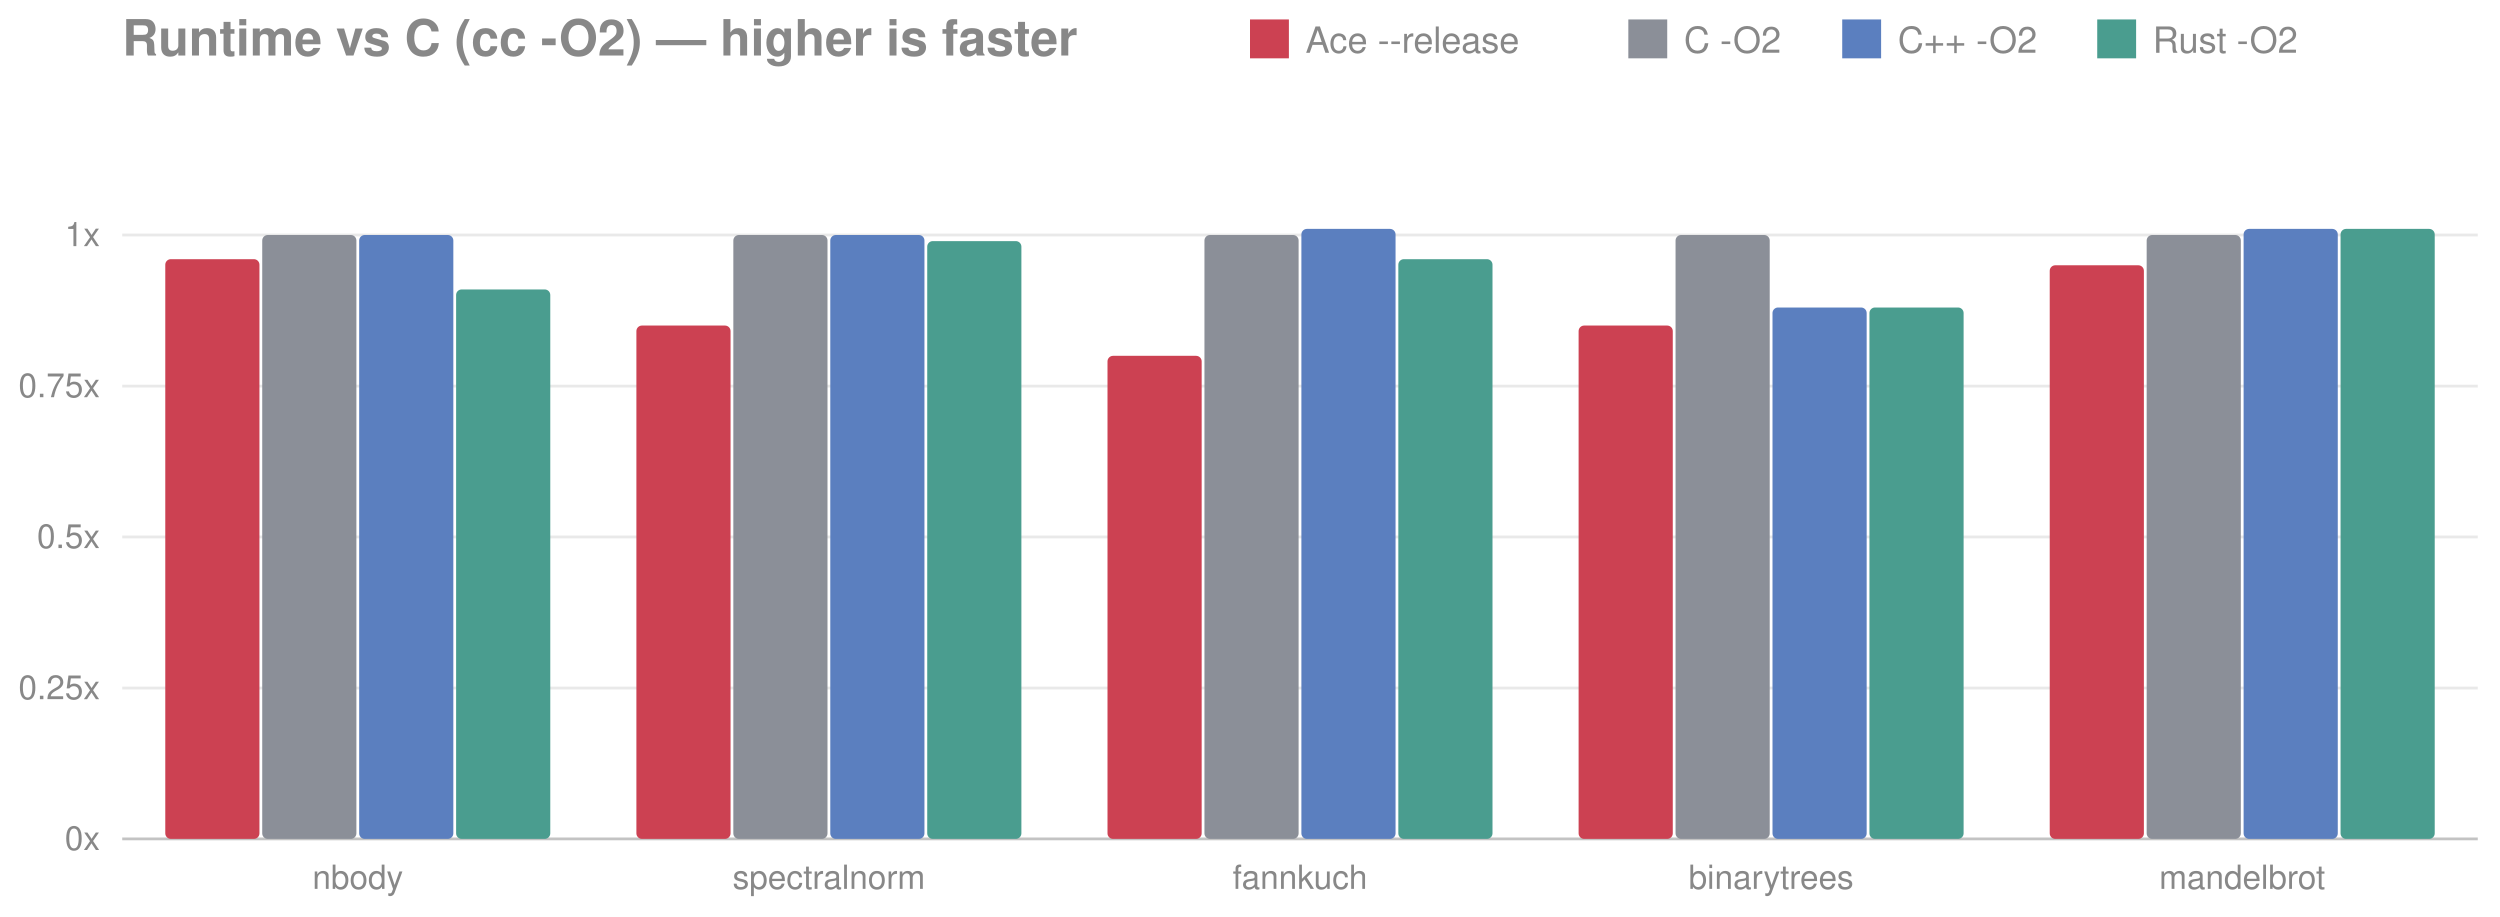
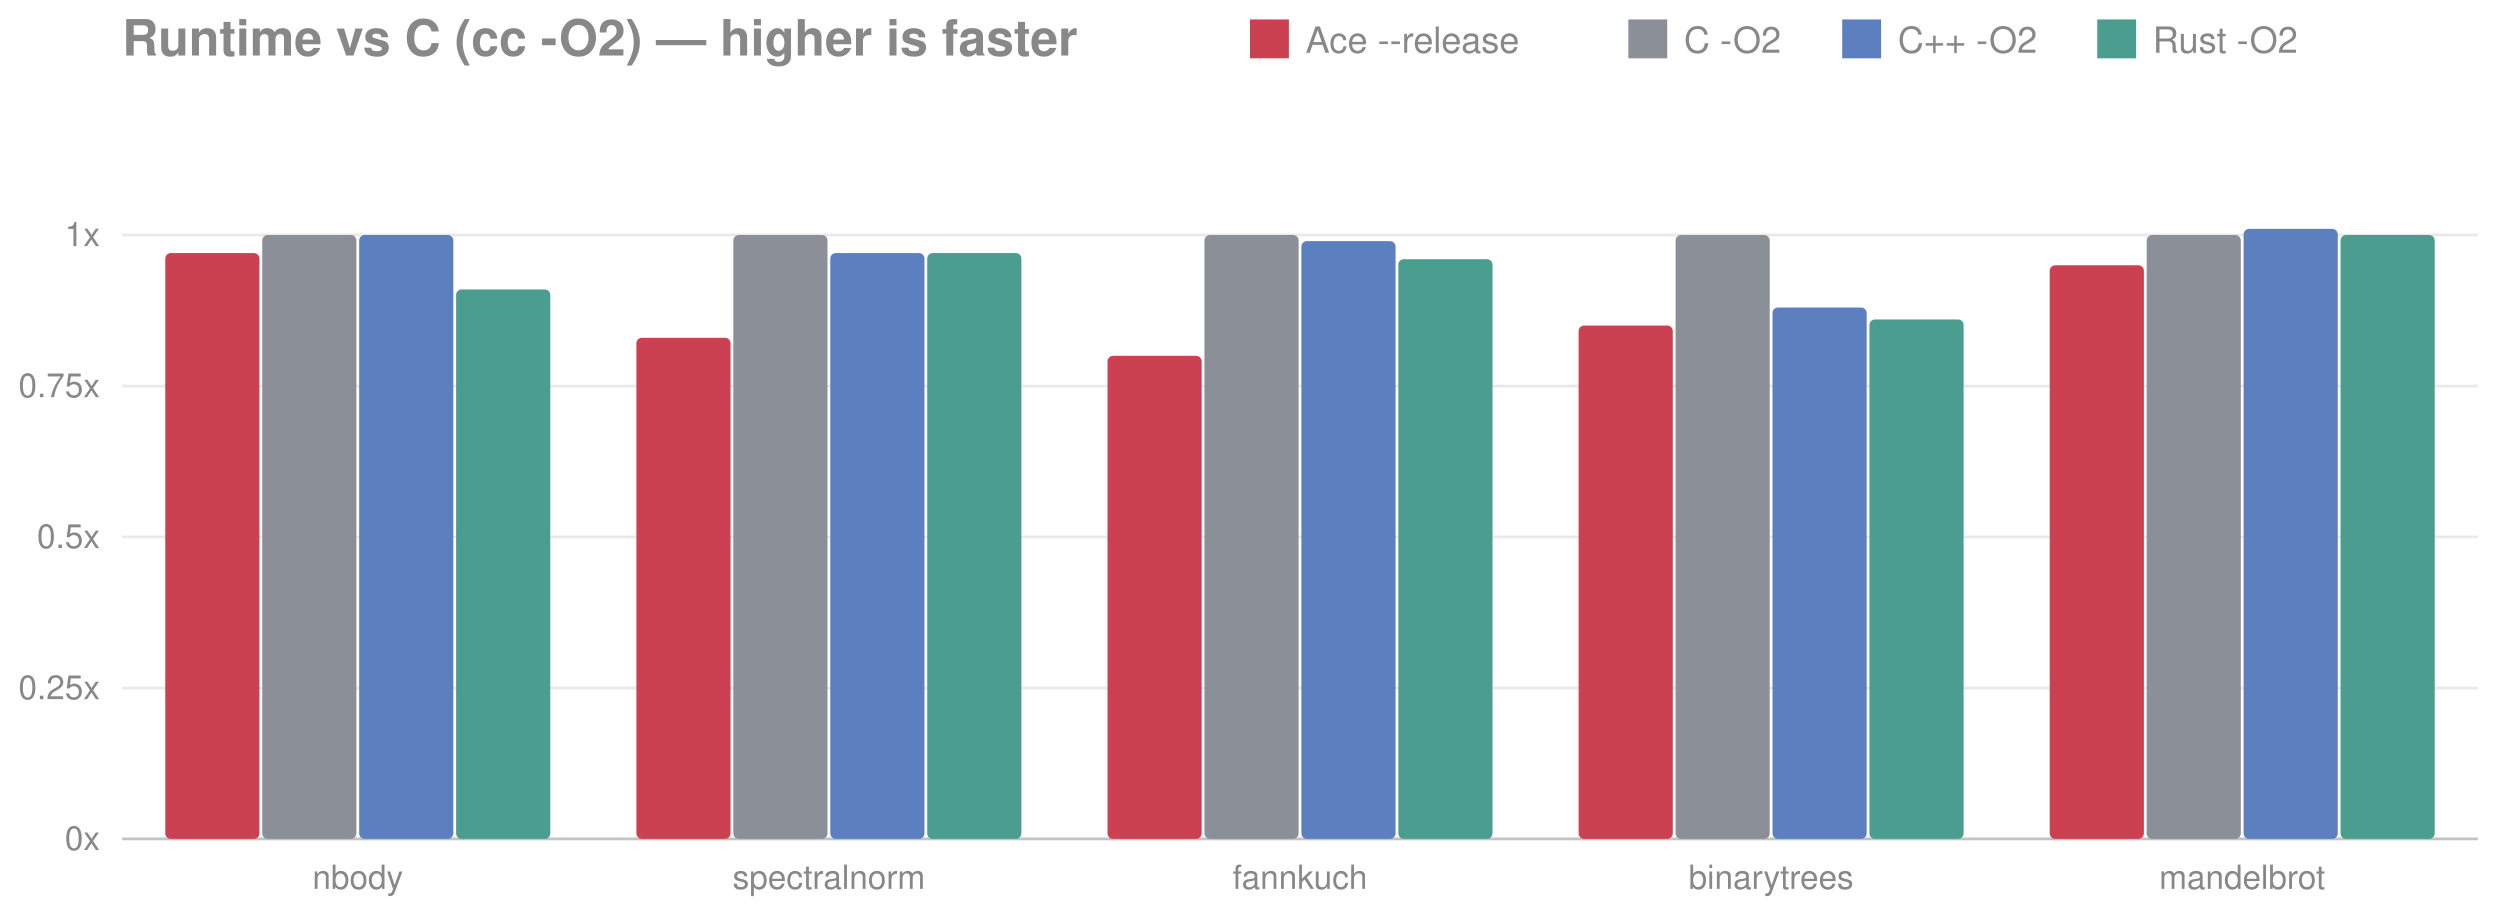
<svg xmlns="http://www.w3.org/2000/svg" viewBox="0 0 900 330" font-family="-apple-system,Segoe UI,Helvetica,Arial,sans-serif">
  <text x="44" y="20" font-size="18" font-weight="600" fill="#888">Runtime vs C (cc -O2) — higher is faster</text>
  <rect x="450" y="7" width="14" height="14" fill="#cc4152" />
  <text x="470" y="19" font-size="13" fill="#888">Ace --release</text>
  <rect x="586.2" y="7" width="14" height="14" fill="#8b8f98" />
  <text x="606.2" y="19" font-size="13" fill="#888">C -O2</text>
  <rect x="663.2" y="7" width="14" height="14" fill="#5b7fbf" />
  <text x="683.2" y="19" font-size="13" fill="#888">C++ -O2</text>
  <rect x="755.0" y="7" width="14" height="14" fill="#4a9d8f" />
  <text x="775.0" y="19" font-size="13" fill="#888">Rust -O2</text>
  <line x1="44" x2="892" y1="302.0" y2="302.0" stroke="#888" stroke-opacity="0.5" />
  <text x="36" y="306.0" font-size="12" fill="#888" text-anchor="end">0x</text>
  <line x1="44" x2="892" y1="247.7" y2="247.7" stroke="#888" stroke-opacity="0.18" />
  <text x="36" y="251.7" font-size="12" fill="#888" text-anchor="end">0.25x</text>
  <line x1="44" x2="892" y1="193.3" y2="193.3" stroke="#888" stroke-opacity="0.18" />
  <text x="36" y="197.3" font-size="12" fill="#888" text-anchor="end">0.5x</text>
  <line x1="44" x2="892" y1="139.0" y2="139.0" stroke="#888" stroke-opacity="0.18" />
  <text x="36" y="143.0" font-size="12" fill="#888" text-anchor="end">0.75x</text>
  <line x1="44" x2="892" y1="84.6" y2="84.6" stroke="#888" stroke-opacity="0.18" />
  <text x="36" y="88.6" font-size="12" fill="#888" text-anchor="end">1x</text>
-   <rect x="59.5" y="93.3" width="33.9" height="208.7" rx="2" fill="#cc4152" />
+   <rect x="59.5" y="91.1" width="33.9" height="210.9" rx="2" fill="#cc4152" />
  <rect x="94.4" y="84.6" width="33.9" height="217.4" rx="2" fill="#8b8f98" />
  <rect x="129.3" y="84.6" width="33.9" height="217.4" rx="2" fill="#5b7fbf" />
  <rect x="164.2" y="104.2" width="33.9" height="197.8" rx="2" fill="#4a9d8f" />
  <text x="128.8" y="320.0" font-size="12" fill="#888" text-anchor="middle">nbody</text>
-   <rect x="229.1" y="117.2" width="33.9" height="184.8" rx="2" fill="#cc4152" />
+   <rect x="229.1" y="121.6" width="33.9" height="180.4" rx="2" fill="#cc4152" />
  <rect x="264.0" y="84.6" width="33.9" height="217.4" rx="2" fill="#8b8f98" />
-   <rect x="298.9" y="84.6" width="33.9" height="217.4" rx="2" fill="#5b7fbf" />
-   <rect x="333.8" y="86.8" width="33.9" height="215.2" rx="2" fill="#4a9d8f" />
+   <rect x="298.9" y="91.1" width="33.9" height="210.9" rx="2" fill="#5b7fbf" />
+   <rect x="333.8" y="91.1" width="33.9" height="210.9" rx="2" fill="#4a9d8f" />
  <text x="298.4" y="320.0" font-size="12" fill="#888" text-anchor="middle">spectralnorm</text>
  <rect x="398.7" y="128.1" width="33.9" height="173.9" rx="2" fill="#cc4152" />
  <rect x="433.6" y="84.6" width="33.9" height="217.4" rx="2" fill="#8b8f98" />
-   <rect x="468.5" y="82.4" width="33.9" height="219.6" rx="2" fill="#5b7fbf" />
+   <rect x="468.5" y="86.8" width="33.9" height="215.2" rx="2" fill="#5b7fbf" />
  <rect x="503.4" y="93.3" width="33.9" height="208.7" rx="2" fill="#4a9d8f" />
  <text x="468.0" y="320.0" font-size="12" fill="#888" text-anchor="middle">fannkuch</text>
  <rect x="568.3" y="117.2" width="33.9" height="184.8" rx="2" fill="#cc4152" />
  <rect x="603.2" y="84.6" width="33.9" height="217.4" rx="2" fill="#8b8f98" />
  <rect x="638.1" y="110.7" width="33.9" height="191.3" rx="2" fill="#5b7fbf" />
-   <rect x="673.0" y="110.7" width="33.9" height="191.3" rx="2" fill="#4a9d8f" />
+   <rect x="673.0" y="115.0" width="33.9" height="187.0" rx="2" fill="#4a9d8f" />
  <text x="637.6" y="320.0" font-size="12" fill="#888" text-anchor="middle">binarytrees</text>
  <rect x="737.9" y="95.5" width="33.9" height="206.5" rx="2" fill="#cc4152" />
  <rect x="772.8" y="84.6" width="33.9" height="217.4" rx="2" fill="#8b8f98" />
  <rect x="807.7" y="82.4" width="33.9" height="219.6" rx="2" fill="#5b7fbf" />
-   <rect x="842.6" y="82.4" width="33.9" height="219.6" rx="2" fill="#4a9d8f" />
+   <rect x="842.6" y="84.6" width="33.9" height="217.4" rx="2" fill="#4a9d8f" />
  <text x="807.2" y="320.0" font-size="12" fill="#888" text-anchor="middle">mandelbrot</text>
</svg>
